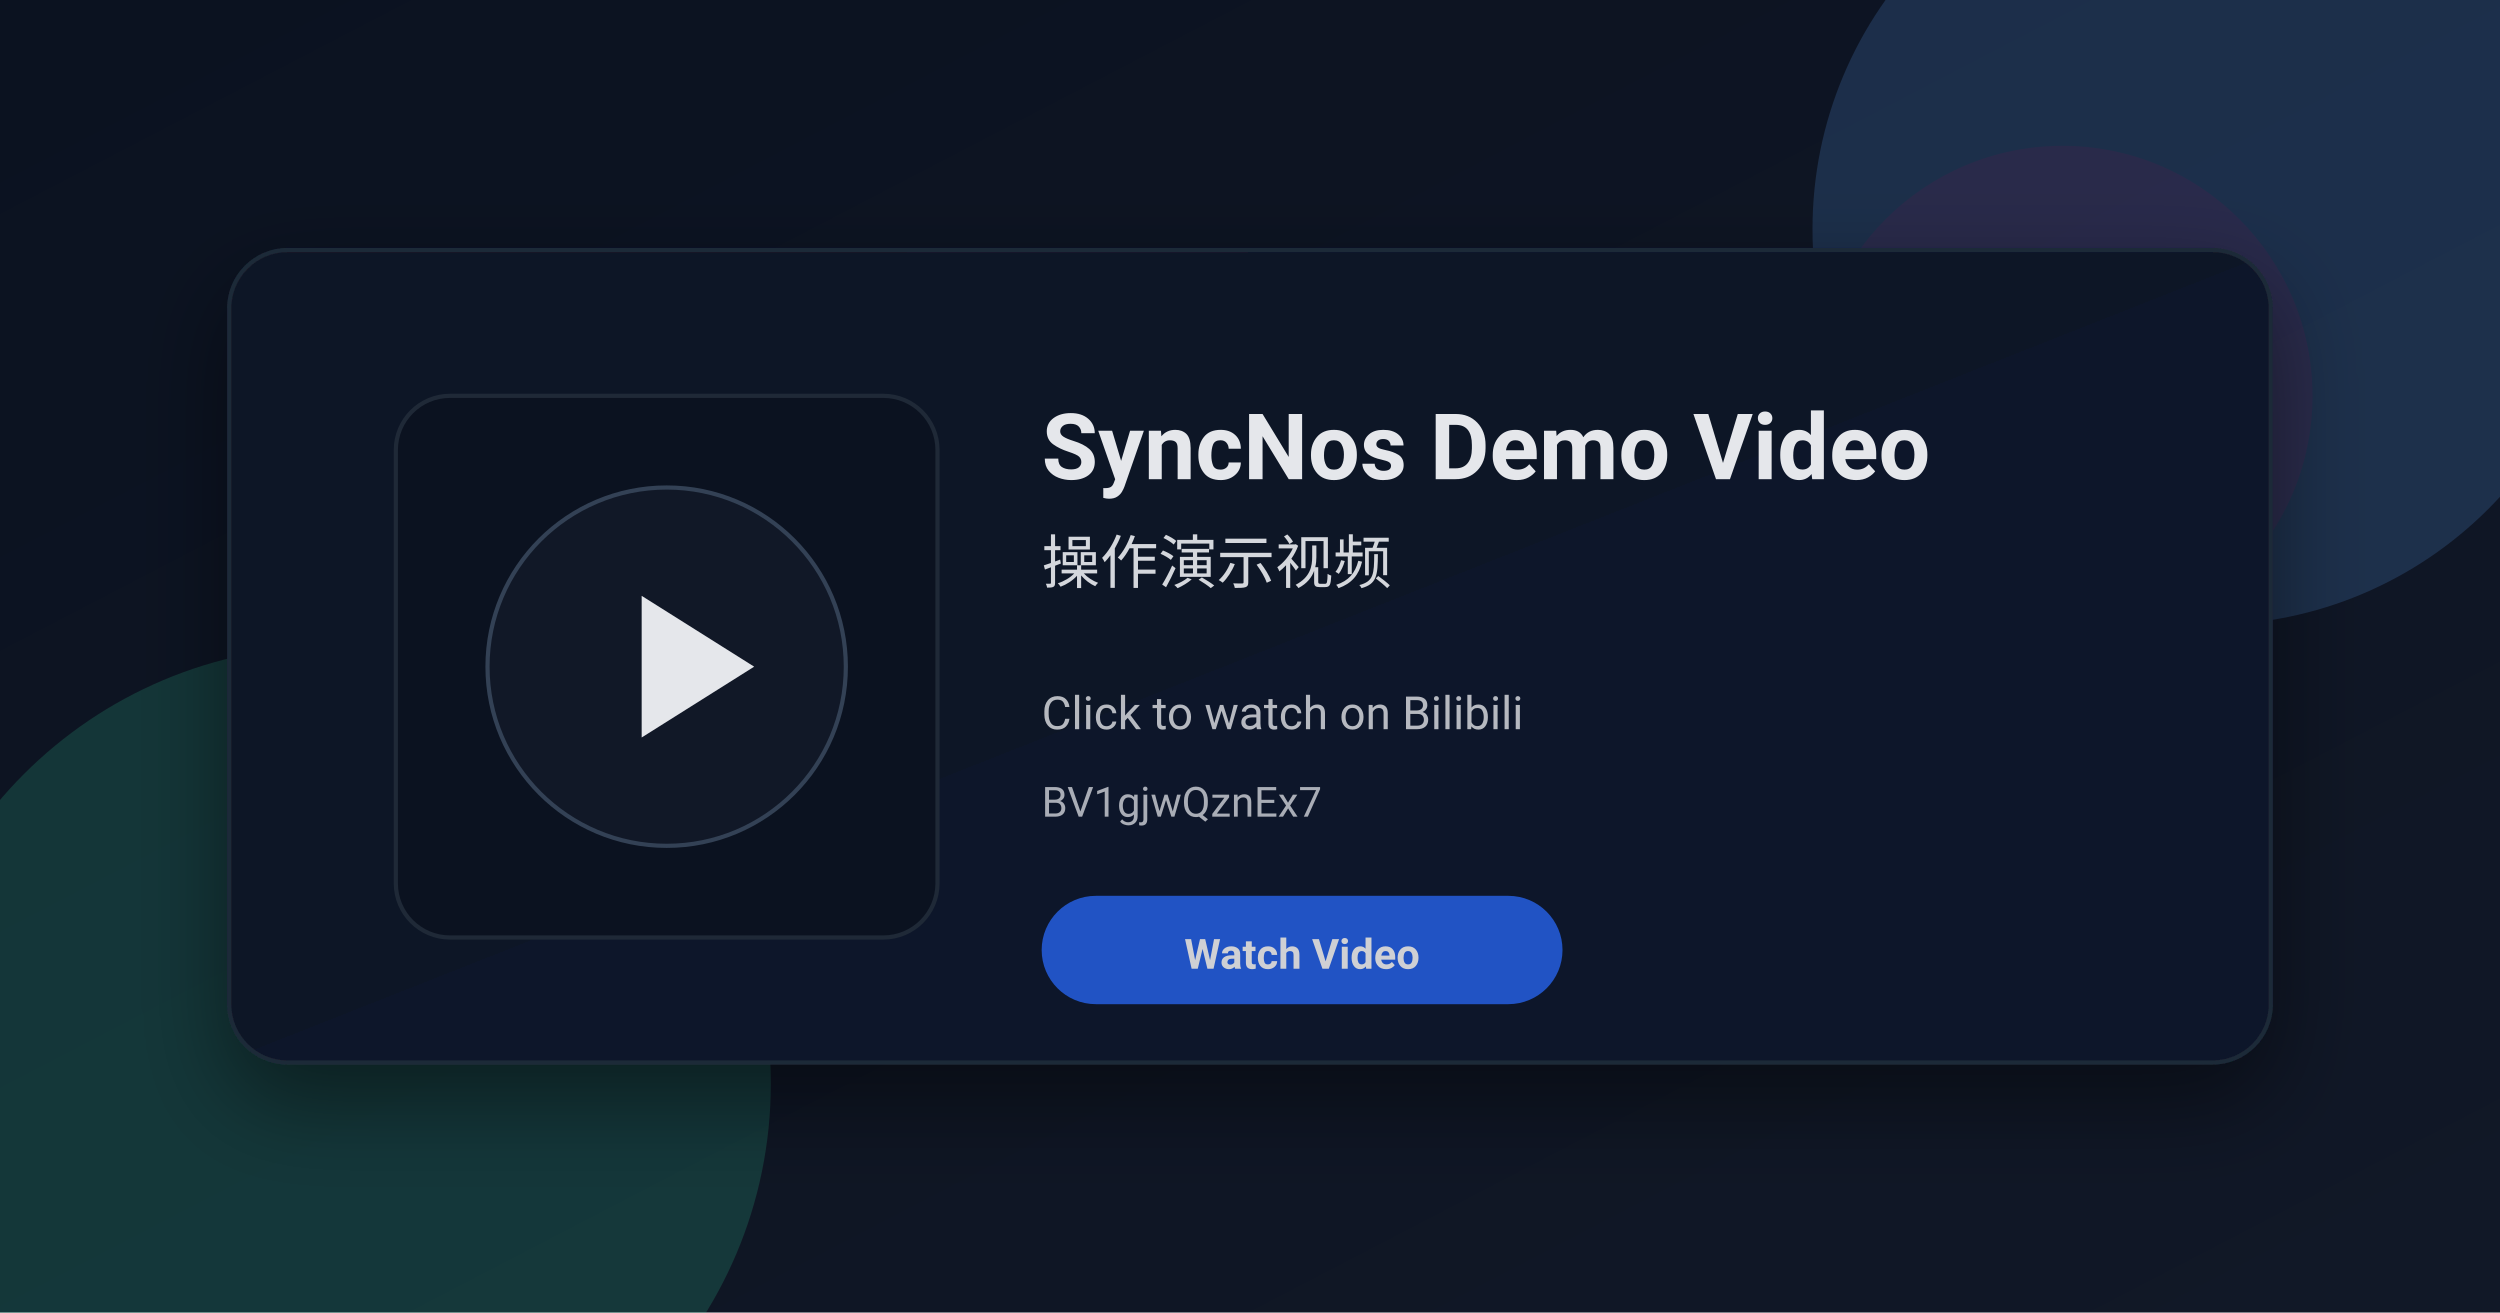
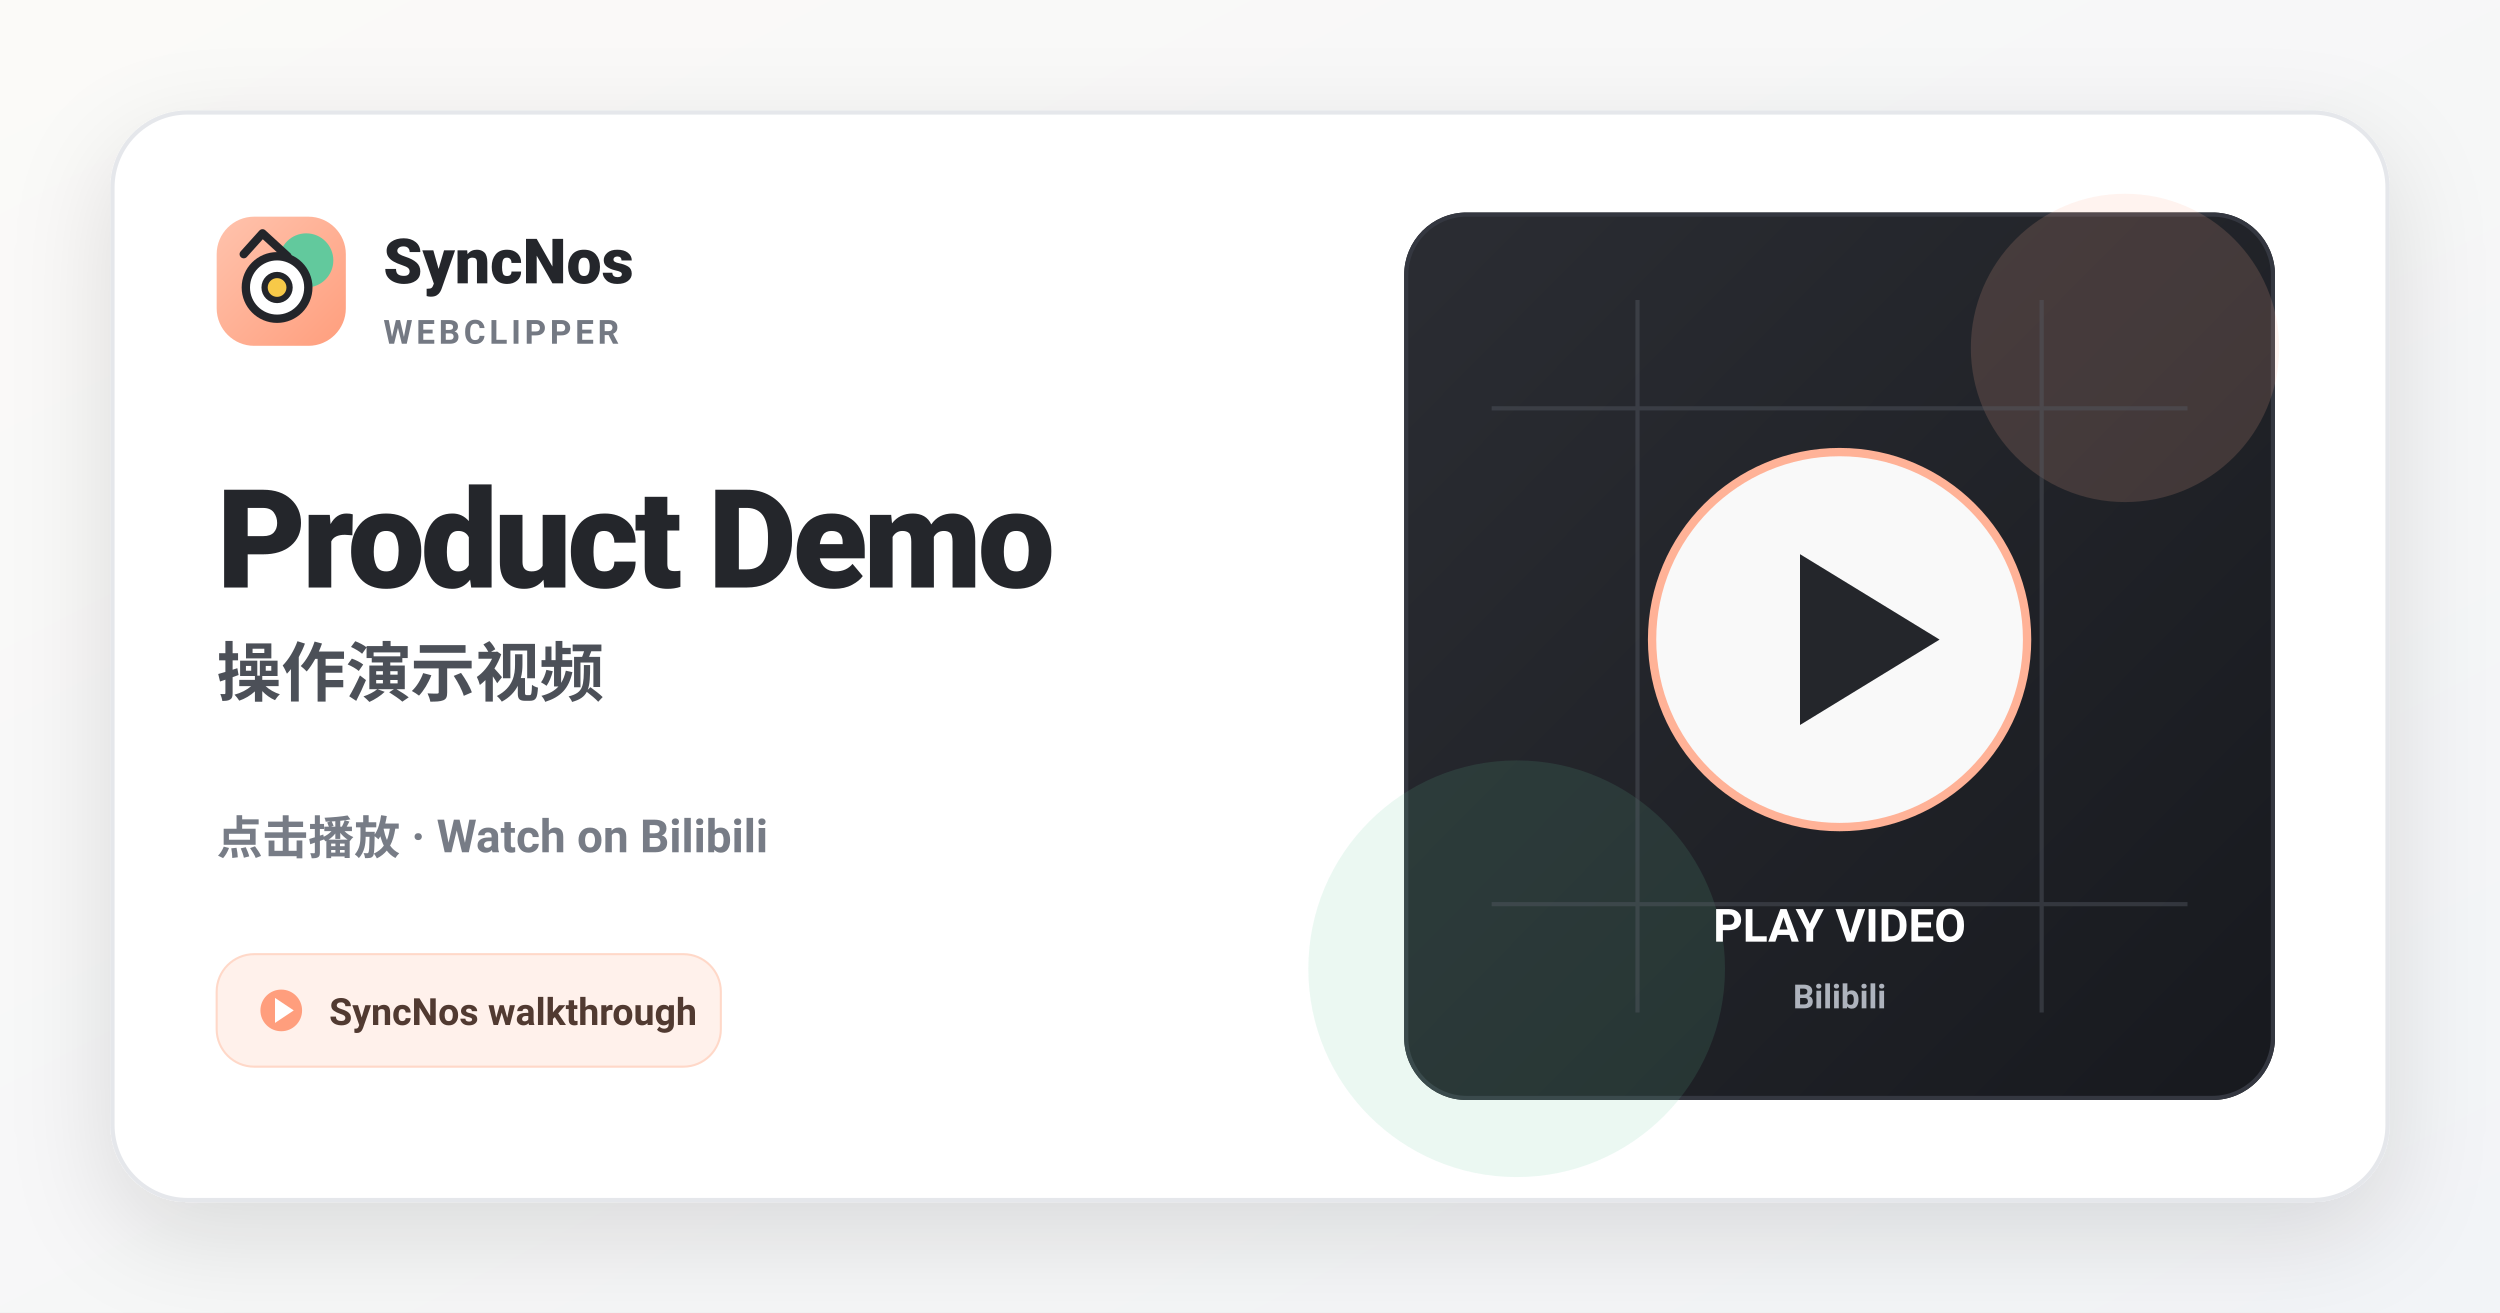
- <svg xmlns="http://www.w3.org/2000/svg" width="1200" height="630" viewBox="0 0 1200 630" role="img" aria-label="SyncNos demo video">
+ <svg xmlns="http://www.w3.org/2000/svg" width="1200" height="630" viewBox="0 0 1200 630" role="img" aria-label="SyncNos product demo video on Bilibili">
  <defs>
-     <linearGradient id="bg" x1="0" y1="0" x2="1" y2="1">
-       <stop offset="0" stop-color="#0b1220" />
-       <stop offset="1" stop-color="#111827" />
+     <linearGradient id="page" x1="0" y1="0" x2="1" y2="1">
+       <stop offset="0" stop-color="#fbfaf8" />
+       <stop offset="1" stop-color="#f2f4f7" />
    </linearGradient>
-     <linearGradient id="card" x1="0" y1="0" x2="1" y2="1">
-       <stop offset="0" stop-color="#111827" />
-       <stop offset="1" stop-color="#0f172a" />
+     <linearGradient id="video" x1="0" y1="0" x2="1" y2="1">
+       <stop offset="0" stop-color="#2b2d33" />
+       <stop offset="1" stop-color="#17191e" />
    </linearGradient>
-     <filter id="shadow" x="-20%" y="-20%" width="140%" height="140%">
-       <feDropShadow dx="0" dy="18" stdDeviation="22" flood-color="#000000" flood-opacity="0.45" />
+     <linearGradient id="accent" x1="0" y1="0" x2="1" y2="1">
+       <stop offset="0" stop-color="#ffc3ad" />
+       <stop offset="1" stop-color="#ff9e7d" />
+     </linearGradient>
+     <filter id="shadow" x="-20%" y="-20%" width="140%" height="150%">
+       <feDropShadow dx="0" dy="16" stdDeviation="24" flood-color="#1e2025" flood-opacity="0.12" />
    </filter>
  </defs>
-   <rect width="1200" height="630" fill="url(#bg)" />
-   <g opacity="0.18">
-     <circle cx="1060" cy="110" r="190" fill="#60a5fa" />
-     <circle cx="990" cy="190" r="120" fill="#a78bfa" />
-     <circle cx="160" cy="520" r="210" fill="#34d399" />
+   <rect width="1200" height="630" fill="url(#page)" />
+   <g filter="url(#shadow)">
+     <rect x="54" y="54" width="1092" height="522" rx="36" fill="#ffffff" stroke="#e5e7eb" stroke-width="2" />
  </g>
-   <g filter="url(#shadow)">
-     <rect x="110" y="120" width="980" height="390" rx="28" fill="url(#card)" stroke="#1f2937" stroke-width="2" />
+   <g font-family="-apple-system,BlinkMacSystemFont,Segoe UI,Roboto,Helvetica,Arial,sans-serif">
+     <g transform="translate(104 104)">
+       <rect width="62" height="62" rx="18" fill="url(#accent)" />
+       <circle cx="43" cy="21" r="13" fill="#62c99d" />
+       <circle cx="29" cy="34" r="15" fill="#ffffff" stroke="#23252a" stroke-width="4" />
+       <circle cx="29" cy="34" r="6" fill="#f7c948" stroke="#23252a" stroke-width="3" />
+       <path d="M13 18 L22 8 L34 19" fill="none" stroke="#23252a" stroke-width="4" stroke-linecap="round" stroke-linejoin="round" />
+     </g>
+     <text x="184" y="136" fill="#24262b" font-size="30" font-weight="800">SyncNos</text>
+     <text x="184" y="165" fill="#747983" font-size="16" font-weight="700" letter-spacing="1.8">WEBCLIPPER</text>
+     <text x="104" y="282" fill="#24262b" font-size="66" font-weight="800" letter-spacing="-2">Product Demo</text>
+     <text x="104" y="334" fill="#4c5058" font-size="31" font-weight="700">操作演示视频</text>
+     <text x="104" y="410" fill="#777c86" font-size="22" font-weight="600">点击播放 · Watch on Bilibili</text>
+     <g transform="translate(104 458)">
+       <rect width="242" height="54" rx="18" fill="#fff1eb" stroke="#ffd8c8" />
+       <circle cx="31" cy="27" r="10" fill="#ff9e7d" />
+       <path d="M28 21 L28 33 L37 27 Z" fill="#ffffff" />
+       <text x="54" y="34" fill="#513a31" font-size="18" font-weight="700">SyncNos walkthrough</text>
+     </g>
  </g>
-   <g transform="translate(190 190)">
-     <rect x="0" y="0" width="260" height="260" rx="26" fill="#0b1220" stroke="#1f2937" stroke-width="2" />
-     <circle cx="130" cy="130" r="86" fill="#111827" stroke="#334155" stroke-width="2" />
-     <path d="M118 96 L118 164 L172 130 Z" fill="#e5e7eb" />
-   </g>
-   <g font-family="-apple-system,BlinkMacSystemFont,Segoe UI,Roboto,Helvetica,Arial,Apple Color Emoji,Segoe UI Emoji" fill="#e5e7eb">
-     <text x="500" y="230" font-size="44" font-weight="700">SyncNos Demo Video</text>
-     <text x="500" y="280" font-size="28" opacity="0.92">操作演示视频</text>
-     <text x="500" y="350" font-size="22" opacity="0.78">Click to watch on Bilibili</text>
-     <text x="500" y="392" font-size="20" opacity="0.72">BV1gjwQznEx7</text>
-   </g>
-   <g opacity="0.8">
-     <rect x="500" y="430" width="250" height="52" rx="26" fill="#2563eb" />
-     <text x="625" y="465" font-size="20" font-weight="700" text-anchor="middle" fill="#ffffff" font-family="-apple-system,BlinkMacSystemFont,Segoe UI,Roboto,Helvetica,Arial">Watch Video</text>
+   <g transform="translate(674 102)">
+     <rect width="418" height="426" rx="30" fill="url(#video)" />
+     <rect x="1" y="1" width="416" height="424" rx="29" fill="none" stroke="#343740" stroke-width="2" />
+     <circle cx="346" cy="65" r="74" fill="#ffb297" opacity="0.16" />
+     <circle cx="54" cy="363" r="100" fill="#62c99d" opacity="0.13" />
+     <g opacity="0.42" stroke="#555a65" stroke-width="2">
+       <path d="M42 94 H376" />
+       <path d="M42 332 H376" />
+       <path d="M112 42 V384" />
+       <path d="M306 42 V384" />
+     </g>
+     <circle cx="209" cy="205" r="91" fill="#ffffff" opacity="0.97" />
+     <circle cx="209" cy="205" r="90" fill="none" stroke="#ffb297" stroke-width="4" />
+     <path d="M190 164 L190 246 L257 205 Z" fill="#24262b" />
+     <text x="209" y="350" text-anchor="middle" fill="#ffffff" font-size="22" font-weight="750" font-family="-apple-system,BlinkMacSystemFont,Segoe UI,Roboto,Helvetica,Arial,sans-serif">PLAY VIDEO</text>
+     <text x="209" y="382" text-anchor="middle" fill="#aeb3bd" font-size="16" font-weight="600" font-family="-apple-system,BlinkMacSystemFont,Segoe UI,Roboto,Helvetica,Arial,sans-serif">Bilibili</text>
  </g>
</svg>
